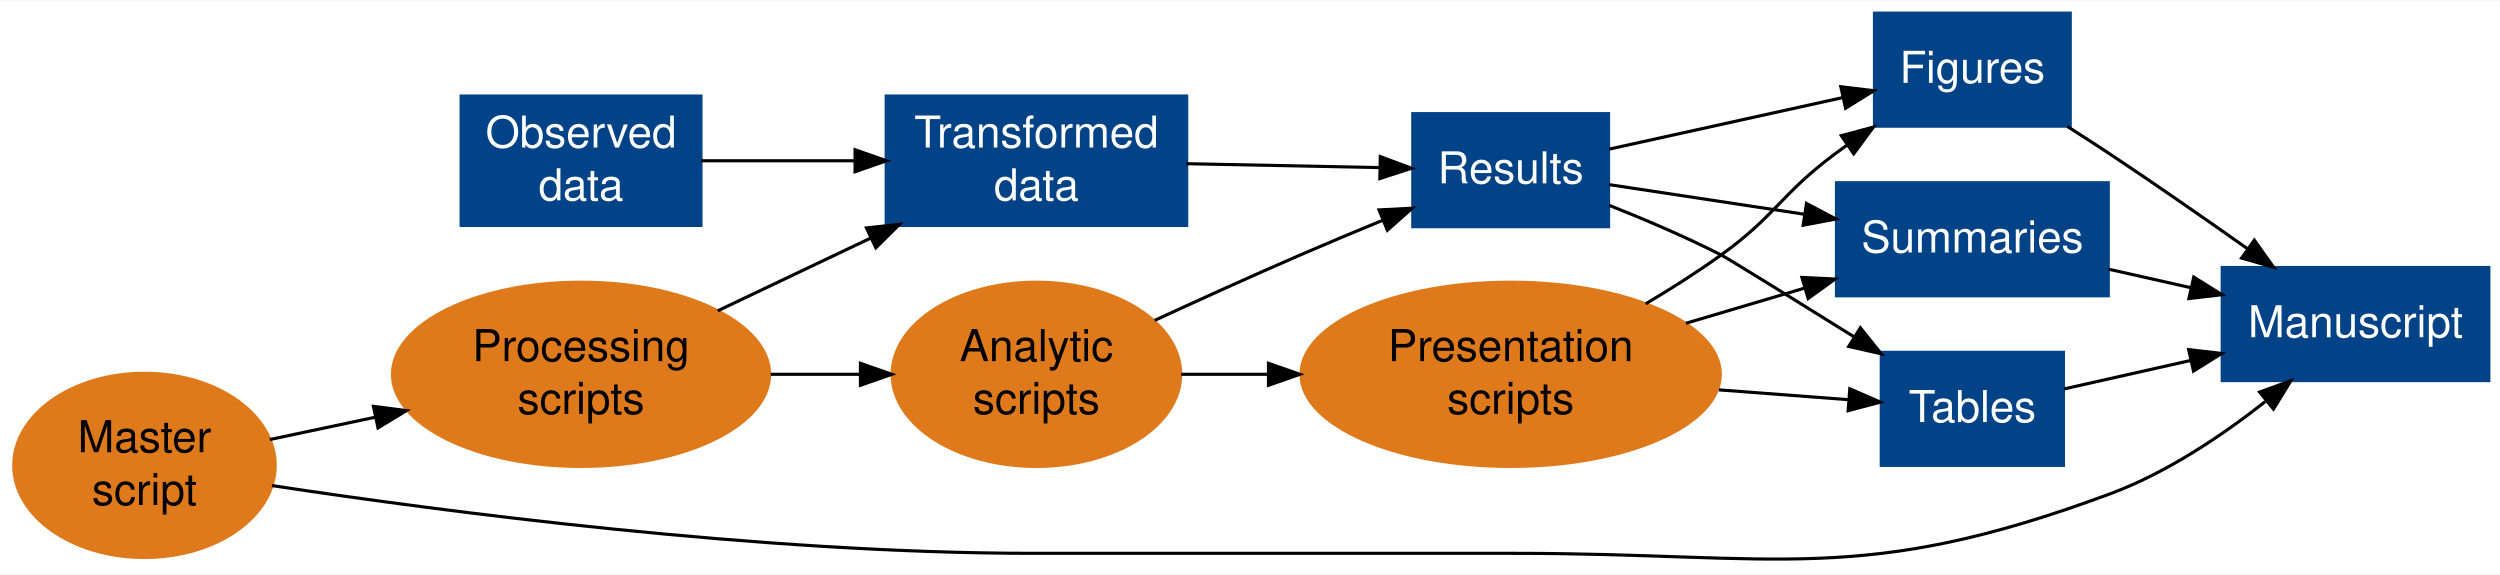
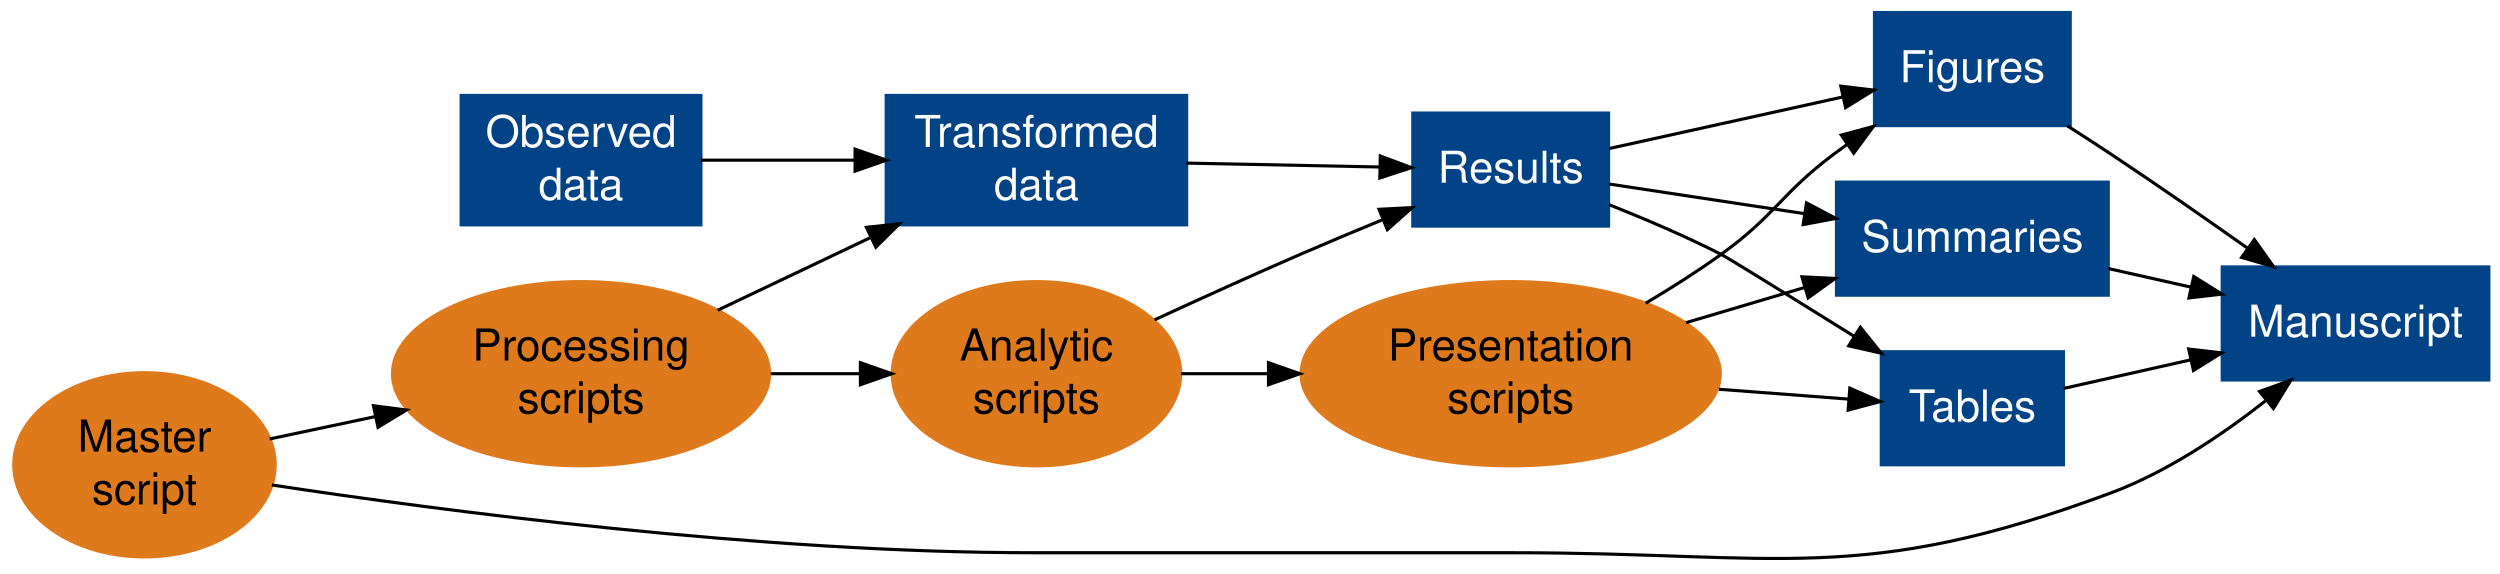
- <svg xmlns="http://www.w3.org/2000/svg" width="796pt" height="183pt" viewBox="0.00 0.00 796.00 182.64">
-   <g id="graph0" class="graph" transform="scale(1 1) rotate(0) translate(4 178.637)">
-     <polygon fill="white" stroke="none" points="-4,4 -4,-178.637 792,-178.637 792,4 -4,4" />
+ <svg xmlns="http://www.w3.org/2000/svg" width="945" height="216.824" viewBox="0 0 756 173.118" id="svg3198" version="1.1">
+   <defs id="defs3415" />
+   <g id="graph0" class="graph" transform="matrix(0.9497487,0,0,0.9497487,3.798995,169.4806)">
+     <polygon points="-4,4 -4,-178.637 792,-178.637 792,4 -4,4 " id="polygon3203" style="fill:#ffffff;stroke:none" />
    <g id="node1" class="node">
-       <polygon fill="#014386" stroke="#014386" points="219.182,-148.239 142.818,-148.239 142.818,-107.035 219.182,-107.035 219.182,-148.239" />
-       <text text-anchor="middle" x="181" y="-131.837" font-family="Helvetica,sans-Serif" font-size="14.00" fill="white">Observed</text>
-       <text text-anchor="middle" x="181" y="-115.037" font-family="Helvetica,sans-Serif" font-size="14.00" fill="white">data</text>
+       <polygon points="219.182,-148.239 142.818,-148.239 142.818,-107.035 219.182,-107.035 219.182,-148.239 " id="polygon3208" style="fill:#014386;stroke:#014386" />
+       <text x="181" y="-131.837" font-size="14.00" id="text3210" style="font-size:14px;text-anchor:middle;fill:#ffffff;font-family:'Helvetica,sans-Serif'">Observed</text>
+       <text x="181" y="-115.037" font-size="14.00" id="text3212" style="font-size:14px;text-anchor:middle;fill:#ffffff;font-family:'Helvetica,sans-Serif'">data</text>
    </g>
    <g id="node2" class="node">
-       <polygon fill="#014386" stroke="#014386" points="373.839,-148.239 278.161,-148.239 278.161,-107.035 373.839,-107.035 373.839,-148.239" />
-       <text text-anchor="middle" x="326" y="-131.837" font-family="Helvetica,sans-Serif" font-size="14.00" fill="white">Transformed</text>
-       <text text-anchor="middle" x="326" y="-115.037" font-family="Helvetica,sans-Serif" font-size="14.00" fill="white">data</text>
+       <polygon points="373.839,-148.239 278.161,-148.239 278.161,-107.035 373.839,-107.035 373.839,-148.239 " id="polygon3217" style="fill:#014386;stroke:#014386" />
+       <text x="326" y="-131.837" font-size="14.00" id="text3219" style="font-size:14px;text-anchor:middle;fill:#ffffff;font-family:'Helvetica,sans-Serif'">Transformed</text>
+       <text x="326" y="-115.037" font-size="14.00" id="text3221" style="font-size:14px;text-anchor:middle;fill:#ffffff;font-family:'Helvetica,sans-Serif'">data</text>
    </g>
    <g id="edge1" class="edge">
-       <path fill="none" stroke="black" d="M219.198,-127.637C234.138,-127.637 251.696,-127.637 268.169,-127.637" />
-       <polygon fill="black" stroke="black" points="268.252,-131.137 278.252,-127.637 268.252,-124.137 268.252,-131.137" />
+       <path d="m 219.198,-127.637 c 14.94,0 32.498,0 48.971,0" id="path3226" style="fill:none;stroke:#000000" />
+       <polygon points="268.252,-124.137 268.252,-131.137 268.252,-131.137 278.252,-127.637 " id="polygon3228" style="fill:#000000;stroke:#000000" />
    </g>
    <g id="node3" class="node">
-       <polygon fill="#014386" stroke="#014386" points="508.17,-142.637 445.83,-142.637 445.83,-106.637 508.17,-106.637 508.17,-142.637" />
-       <text text-anchor="middle" x="477" y="-120.437" font-family="Helvetica,sans-Serif" font-size="14.00" fill="white">Results</text>
+       <polygon points="508.17,-142.637 445.83,-142.637 445.83,-106.637 508.17,-106.637 508.17,-142.637 " id="polygon3233" style="fill:#014386;stroke:#014386" />
+       <text x="477" y="-120.437" font-size="14.00" id="text3235" style="font-size:14px;text-anchor:middle;fill:#ffffff;font-family:'Helvetica,sans-Serif'">Results</text>
    </g>
    <g id="edge2" class="edge">
-       <path fill="none" stroke="black" d="M373.736,-126.696C393.466,-126.299 416.229,-125.841 435.263,-125.457" />
-       <polygon fill="black" stroke="black" points="435.483,-128.954 445.411,-125.253 435.342,-121.955 435.483,-128.954" />
+       <path d="m 373.736,-126.696 c 19.73,0.397 42.493,0.855 61.527,1.239" id="path3240" style="fill:none;stroke:#000000" />
+       <polygon points="435.342,-121.955 435.483,-128.954 435.483,-128.954 445.411,-125.253 " id="polygon3242" style="fill:#000000;stroke:#000000" />
    </g>
    <g id="node4" class="node">
-       <polygon fill="#014386" stroke="#014386" points="667.273,-120.637 580.727,-120.637 580.727,-84.637 667.273,-84.637 667.273,-120.637" />
-       <text text-anchor="middle" x="624" y="-98.437" font-family="Helvetica,sans-Serif" font-size="14.00" fill="white">Summaries</text>
+       <polygon points="667.273,-120.637 580.727,-120.637 580.727,-84.637 667.273,-84.637 667.273,-120.637 " id="polygon3247" style="fill:#014386;stroke:#014386" />
+       <text x="624" y="-98.437" font-size="14.00" id="text3249" style="font-size:14px;text-anchor:middle;fill:#ffffff;font-family:'Helvetica,sans-Serif'">Summaries</text>
    </g>
    <g id="edge3" class="edge">
-       <path fill="none" stroke="black" d="M508.397,-120.025C526.381,-117.297 549.655,-113.765 570.526,-110.599" />
-       <polygon fill="black" stroke="black" points="571.183,-114.039 580.545,-109.079 570.133,-107.118 571.183,-114.039" />
+       <path d="m 508.397,-120.025 c 17.984,2.728 41.258,6.26 62.129,9.426" id="path3254" style="fill:none;stroke:#000000" />
+       <polygon points="570.133,-107.118 571.183,-114.039 571.183,-114.039 580.545,-109.079 " id="polygon3256" style="fill:#000000;stroke:#000000" />
    </g>
    <g id="node5" class="node">
-       <polygon fill="#014386" stroke="#014386" points="653.007,-66.637 594.993,-66.637 594.993,-30.637 653.007,-30.637 653.007,-66.637" />
-       <text text-anchor="middle" x="624" y="-44.437" font-family="Helvetica,sans-Serif" font-size="14.00" fill="white">Tables</text>
+       <polygon points="653.007,-66.637 594.993,-66.637 594.993,-30.637 653.007,-30.637 653.007,-66.637 " id="polygon3261" style="fill:#014386;stroke:#014386" />
+       <text x="624" y="-44.437" font-size="14.00" id="text3263" style="font-size:14px;text-anchor:middle;fill:#ffffff;font-family:'Helvetica,sans-Serif'">Tables</text>
    </g>
    <g id="edge4" class="edge">
-       <path fill="none" stroke="black" d="M508.373,-113.442C519.739,-108.935 532.641,-103.432 544,-97.637 546.348,-96.439 566.88,-83.699 586.422,-71.511" />
-       <polygon fill="black" stroke="black" points="588.34,-74.44 594.97,-66.176 584.633,-68.501 588.34,-74.44" />
+       <path d="m 508.373,-113.442 c 11.366,4.507 24.268,10.01 35.627,15.805 2.348,1.198 22.88,13.938 42.422,26.126" id="path3268" style="fill:none;stroke:#000000" />
+       <polygon points="584.633,-68.501 588.34,-74.44 588.34,-74.44 594.97,-66.176 " id="polygon3270" style="fill:#000000;stroke:#000000" />
    </g>
    <g id="node6" class="node">
-       <polygon fill="#014386" stroke="#014386" points="655.168,-174.637 592.832,-174.637 592.832,-138.637 655.168,-138.637 655.168,-174.637" />
-       <text text-anchor="middle" x="624" y="-152.437" font-family="Helvetica,sans-Serif" font-size="14.00" fill="white">Figures</text>
+       <polygon points="655.168,-174.637 592.832,-174.637 592.832,-138.637 655.168,-138.637 655.168,-174.637 " id="polygon3275" style="fill:#014386;stroke:#014386" />
+       <text x="624" y="-152.437" font-size="14.00" id="text3277" style="font-size:14px;text-anchor:middle;fill:#ffffff;font-family:'Helvetica,sans-Serif'">Figures</text>
    </g>
    <g id="edge5" class="edge">
-       <path fill="none" stroke="black" d="M508.397,-131.345C529.954,-136.103 559.111,-142.538 582.62,-147.726" />
-       <polygon fill="black" stroke="black" points="582.124,-151.2 592.643,-149.938 583.633,-144.365 582.124,-151.2" />
+       <path d="m 508.397,-131.345 c 21.557,-4.758 50.714,-11.193 74.223,-16.381" id="path3282" style="fill:none;stroke:#000000" />
+       <polygon points="583.633,-144.365 582.124,-151.2 582.124,-151.2 592.643,-149.938 " id="polygon3284" style="fill:#000000;stroke:#000000" />
    </g>
    <g id="node7" class="node">
-       <polygon fill="#014386" stroke="#014386" points="788.45,-93.637 703.55,-93.637 703.55,-57.637 788.45,-57.637 788.45,-93.637" />
-       <text text-anchor="middle" x="746" y="-71.437" font-family="Helvetica,sans-Serif" font-size="14.00" fill="white">Manuscript</text>
+       <polygon points="788.45,-93.637 703.55,-93.637 703.55,-57.637 788.45,-57.637 788.45,-93.637 " id="polygon3289" style="fill:#014386;stroke:#014386" />
+       <text x="746" y="-71.437" font-size="14.00" id="text3291" style="font-size:14px;text-anchor:middle;fill:#ffffff;font-family:'Helvetica,sans-Serif'">Manuscript</text>
    </g>
    <g id="edge12" class="edge">
-       <path fill="none" stroke="black" d="M667.308,-93.118C675.838,-91.199 684.893,-89.161 693.693,-87.181" />
-       <polygon fill="black" stroke="black" points="694.491,-90.589 703.478,-84.98 692.954,-83.76 694.491,-90.589" />
+       <path d="m 667.308,-93.118 c 8.53,1.919 17.585,3.957 26.385,5.937" id="path3296" style="fill:none;stroke:#000000" />
+       <polygon points="692.954,-83.76 694.491,-90.589 694.491,-90.589 703.478,-84.98 " id="polygon3298" style="fill:#000000;stroke:#000000" />
    </g>
    <g id="edge13" class="edge">
-       <path fill="none" stroke="black" d="M653.135,-54.968C665.175,-57.677 679.628,-60.928 693.467,-64.042" />
-       <polygon fill="black" stroke="black" points="692.868,-67.495 703.393,-66.276 694.405,-60.666 692.868,-67.495" />
+       <path d="m 653.135,-54.968 c 12.04,-2.709 26.493,-5.961 40.332,-9.075" id="path3303" style="fill:none;stroke:#000000" />
+       <polygon points="694.405,-60.666 692.868,-67.495 692.868,-67.495 703.393,-66.276 " id="polygon3305" style="fill:#000000;stroke:#000000" />
    </g>
    <g id="edge14" class="edge">
-       <path fill="none" stroke="black" d="M654.273,-138.536C658.891,-135.6 663.594,-132.563 668,-129.637 682.394,-120.08 698.045,-109.197 711.454,-99.717" />
-       <polygon fill="black" stroke="black" points="713.777,-102.361 719.907,-93.719 709.726,-96.652 713.777,-102.361" />
+       <path d="m 654.273,-138.536 c 4.618,2.936 9.321,5.973 13.727,8.899 14.394,9.557 30.045,20.44 43.454,29.92" id="path3310" style="fill:none;stroke:#000000" />
+       <polygon points="709.726,-96.652 713.777,-102.361 713.777,-102.361 719.907,-93.719 " id="polygon3312" style="fill:#000000;stroke:#000000" />
    </g>
    <g id="node8" class="node">
-       <ellipse fill="#df7a1c" stroke="#df7a1c" cx="181" cy="-59.637" rx="60.04" ry="29.331" />
-       <text text-anchor="middle" x="181" y="-63.837" font-family="Helvetica,sans-Serif" font-size="14.00">Processing</text>
-       <text text-anchor="middle" x="181" y="-47.037" font-family="Helvetica,sans-Serif" font-size="14.00">scripts</text>
+       <ellipse cx="181" cy="-59.637" rx="60.04" ry="29.331" id="ellipse3317" d="m 241.04,-59.637 c 0,16.199 -26.881,29.331 -60.04,29.331 -33.159,0 -60.04,-13.132 -60.04,-29.331 0,-16.199 26.881,-29.331 60.04,-29.331 33.159,0 60.04,13.132 60.04,29.331 z" style="fill:#df7a1c;stroke:#df7a1c" />
+       <text x="181" y="-63.837" font-size="14.00" id="text3319" style="font-size:14px;text-anchor:middle;font-family:'Helvetica,sans-Serif'">Processing</text>
+       <text x="181" y="-47.037" font-size="14.00" id="text3321" style="font-size:14px;text-anchor:middle;font-family:'Helvetica,sans-Serif'">scripts</text>
    </g>
    <g id="edge6" class="edge">
-       <path fill="none" stroke="black" d="M224.518,-79.855C239.796,-87.121 257.2,-95.397 273.181,-102.996" />
-       <polygon fill="black" stroke="black" points="271.865,-106.246 282.399,-107.38 274.871,-99.924 271.865,-106.246" />
+       <path d="m 224.518,-79.855 c 15.278,-7.265 32.682,-15.541 48.663,-23.141" id="path3326" style="fill:none;stroke:#000000" />
+       <polygon points="274.871,-99.924 271.865,-106.246 271.865,-106.246 282.399,-107.38 " id="polygon3328" style="fill:#000000;stroke:#000000" />
    </g>
    <g id="node9" class="node">
-       <ellipse fill="#df7a1c" stroke="#df7a1c" cx="326" cy="-59.637" rx="45.932" ry="29.331" />
-       <text text-anchor="middle" x="326" y="-63.837" font-family="Helvetica,sans-Serif" font-size="14.00">Analytic</text>
-       <text text-anchor="middle" x="326" y="-47.037" font-family="Helvetica,sans-Serif" font-size="14.00">scripts</text>
+       <ellipse cx="326" cy="-59.637" rx="45.932" ry="29.331" id="ellipse3333" d="m 371.932,-59.637 c 0,16.199 -20.564,29.331 -45.932,29.331 -25.367,0 -45.932,-13.132 -45.932,-29.331 0,-16.199 20.564,-29.331 45.932,-29.331 25.367,0 45.932,13.132 45.932,29.331 z" style="fill:#df7a1c;stroke:#df7a1c" />
+       <text x="326" y="-63.837" font-size="14.00" id="text3335" style="font-size:14px;text-anchor:middle;font-family:'Helvetica,sans-Serif'">Analytic</text>
+       <text x="326" y="-47.037" font-size="14.00" id="text3337" style="font-size:14px;text-anchor:middle;font-family:'Helvetica,sans-Serif'">scripts</text>
    </g>
    <g id="edge16" class="edge">
-       <path fill="none" stroke="black" d="M241.403,-59.637C250.769,-59.637 260.421,-59.637 269.69,-59.637" />
-       <polygon fill="black" stroke="black" points="269.956,-63.137 279.956,-59.637 269.956,-56.137 269.956,-63.137" />
+       <path d="m 241.403,-59.637 c 9.366,0 19.018,0 28.287,0" id="path3342" style="fill:none;stroke:#000000" />
+       <polygon points="269.956,-56.137 269.956,-63.137 269.956,-63.137 279.956,-59.637 " id="polygon3344" style="fill:#000000;stroke:#000000" />
    </g>
    <g id="edge7" class="edge">
-       <path fill="none" stroke="black" d="M363.628,-76.799C378.024,-83.441 394.731,-91.022 410,-97.637 418.419,-101.285 427.494,-105.083 436.141,-108.639" />
-       <polygon fill="black" stroke="black" points="435.082,-111.987 445.663,-112.53 437.73,-105.507 435.082,-111.987" />
+       <path d="m 363.628,-76.799 c 14.396,-6.642 31.103,-14.223 46.372,-20.839 8.419,-3.648 17.494,-7.446 26.141,-11.002" id="path3349" style="fill:none;stroke:#000000" />
+       <polygon points="437.73,-105.507 435.082,-111.987 435.082,-111.987 445.663,-112.53 " id="polygon3351" style="fill:#000000;stroke:#000000" />
    </g>
    <g id="node10" class="node">
-       <ellipse fill="#df7a1c" stroke="#df7a1c" cx="477" cy="-59.637" rx="66.757" ry="29.331" />
-       <text text-anchor="middle" x="477" y="-63.837" font-family="Helvetica,sans-Serif" font-size="14.00">Presentation</text>
-       <text text-anchor="middle" x="477" y="-47.037" font-family="Helvetica,sans-Serif" font-size="14.00">scripts</text>
+       <ellipse cx="477" cy="-59.637" rx="66.757" ry="29.331" id="ellipse3356" d="m 543.757,-59.637 c 0,16.199 -29.888,29.331 -66.757,29.331 -36.869,0 -66.757,-13.132 -66.757,-29.331 0,-16.199 29.888,-29.331 66.757,-29.331 36.869,0 66.757,13.132 66.757,29.331 z" style="fill:#df7a1c;stroke:#df7a1c" />
+       <text x="477" y="-63.837" font-size="14.00" id="text3358" style="font-size:14px;text-anchor:middle;font-family:'Helvetica,sans-Serif'">Presentation</text>
+       <text x="477" y="-47.037" font-size="14.00" id="text3360" style="font-size:14px;text-anchor:middle;font-family:'Helvetica,sans-Serif'">scripts</text>
    </g>
    <g id="edge17" class="edge">
-       <path fill="none" stroke="black" d="M372.109,-59.637C380.853,-59.637 390.239,-59.637 399.665,-59.637" />
-       <polygon fill="black" stroke="black" points="399.88,-63.137 409.88,-59.637 399.88,-56.137 399.88,-63.137" />
+       <path d="m 372.109,-59.637 c 8.744,0 18.13,0 27.556,0" id="path3365" style="fill:none;stroke:#000000" />
+       <polygon points="399.88,-56.137 399.88,-63.137 399.88,-63.137 409.88,-59.637 " id="polygon3367" style="fill:#000000;stroke:#000000" />
    </g>
    <g id="edge8" class="edge">
-       <path fill="none" stroke="black" d="M532.818,-75.894C545.221,-79.572 558.36,-83.468 570.658,-87.115" />
-       <polygon fill="black" stroke="black" points="569.728,-90.49 580.31,-89.977 571.718,-83.779 569.728,-90.49" />
+       <path d="m 532.818,-75.894 c 12.403,-3.678 25.542,-7.574 37.84,-11.221" id="path3372" style="fill:none;stroke:#000000" />
+       <polygon points="571.718,-83.779 569.728,-90.49 569.728,-90.49 580.31,-89.977 " id="polygon3374" style="fill:#000000;stroke:#000000" />
    </g>
    <g id="edge9" class="edge">
-       <path fill="none" stroke="black" d="M543.289,-54.684C557.383,-53.615 571.845,-52.518 584.514,-51.557" />
-       <polygon fill="black" stroke="black" points="584.981,-55.032 594.688,-50.785 584.451,-48.052 584.981,-55.032" />
+       <path d="m 543.289,-54.684 c 14.094,1.069 28.556,2.166 41.225,3.127" id="path3379" style="fill:none;stroke:#000000" />
+       <polygon points="584.451,-48.052 584.981,-55.032 584.981,-55.032 594.688,-50.785 " id="polygon3381" style="fill:#000000;stroke:#000000" />
    </g>
    <g id="edge10" class="edge">
-       <path fill="none" stroke="black" d="M520.004,-82.097C528.155,-86.932 536.492,-92.225 544,-97.637 561.366,-110.154 562.876,-116.79 580,-129.637 581.357,-130.656 582.754,-131.673 584.175,-132.685" />
-       <polygon fill="black" stroke="black" points="582.271,-135.623 592.503,-138.372 586.219,-129.842 582.271,-135.623" />
+       <path d="m 520.004,-82.097 c 8.151,-4.835 16.488,-10.128 23.996,-15.54 17.366,-12.517 18.876,-19.153 36,-32 1.357,-1.019 2.754,-2.036 4.175,-3.048" id="path3386" style="fill:none;stroke:#000000" />
+       <polygon points="586.219,-129.842 582.271,-135.623 582.271,-135.623 592.503,-138.372 " id="polygon3388" style="fill:#000000;stroke:#000000" />
    </g>
    <g id="node11" class="node">
-       <ellipse fill="#df7a1c" stroke="#df7a1c" cx="42" cy="-30.637" rx="41.623" ry="29.331" />
-       <text text-anchor="middle" x="42" y="-34.837" font-family="Helvetica,sans-Serif" font-size="14.00">Master</text>
-       <text text-anchor="middle" x="42" y="-18.037" font-family="Helvetica,sans-Serif" font-size="14.00">script</text>
+       <ellipse cx="42" cy="-30.637" rx="41.623" ry="29.331" id="ellipse3393" d="m 83.623,-30.637 c 0,16.199 -18.635,29.331 -41.623,29.331 -22.988,0 -41.623,-13.132 -41.623,-29.331 0,-16.199 18.635,-29.331 41.623,-29.331 22.988,0 41.623,13.132 41.623,29.331 z" style="fill:#df7a1c;stroke:#df7a1c" />
+       <text x="42" y="-34.837" font-size="14.00" id="text3395" style="font-size:14px;text-anchor:middle;font-family:'Helvetica,sans-Serif'">Master</text>
+       <text x="42" y="-18.037" font-size="14.00" id="text3397" style="font-size:14px;text-anchor:middle;font-family:'Helvetica,sans-Serif'">script</text>
    </g>
    <g id="edge11" class="edge">
-       <path fill="none" stroke="black" d="M82.573,-24.213C137.019,-15.947 238.164,-2.637 325,-2.637 325,-2.637 325,-2.637 478,-2.637 562.866,-2.637 588.445,7.912 668,-21.637 685.872,-28.275 703.46,-40.092 717.305,-50.983" />
-       <polygon fill="black" stroke="black" points="715.448,-53.984 725.41,-57.589 719.87,-48.558 715.448,-53.984" />
+       <path d="M 82.573,-24.213 C 137.019,-15.947 238.164,-2.637 325,-2.637 c 0,0 0,0 153,0 84.866,0 110.445,10.549 190,-19 17.872,-6.638 35.46,-18.455 49.305,-29.345" id="path3402" style="fill:none;stroke:#000000" />
+       <polygon points="719.87,-48.558 715.448,-53.984 715.448,-53.984 725.41,-57.589 " id="polygon3404" style="fill:#000000;stroke:#000000" />
    </g>
    <g id="edge15" class="edge">
-       <path fill="none" stroke="black" d="M81.892,-38.87C92.355,-41.085 103.959,-43.541 115.416,-45.966" />
-       <polygon fill="black" stroke="black" points="114.906,-49.436 125.414,-48.083 116.356,-42.587 114.906,-49.436" />
+       <path d="m 81.892,-38.87 c 10.463,-2.215 22.067,-4.671 33.524,-7.096" id="path3409" style="fill:none;stroke:#000000" />
+       <polygon points="116.356,-42.587 114.906,-49.436 114.906,-49.436 125.414,-48.083 " id="polygon3411" style="fill:#000000;stroke:#000000" />
    </g>
  </g>
</svg>
